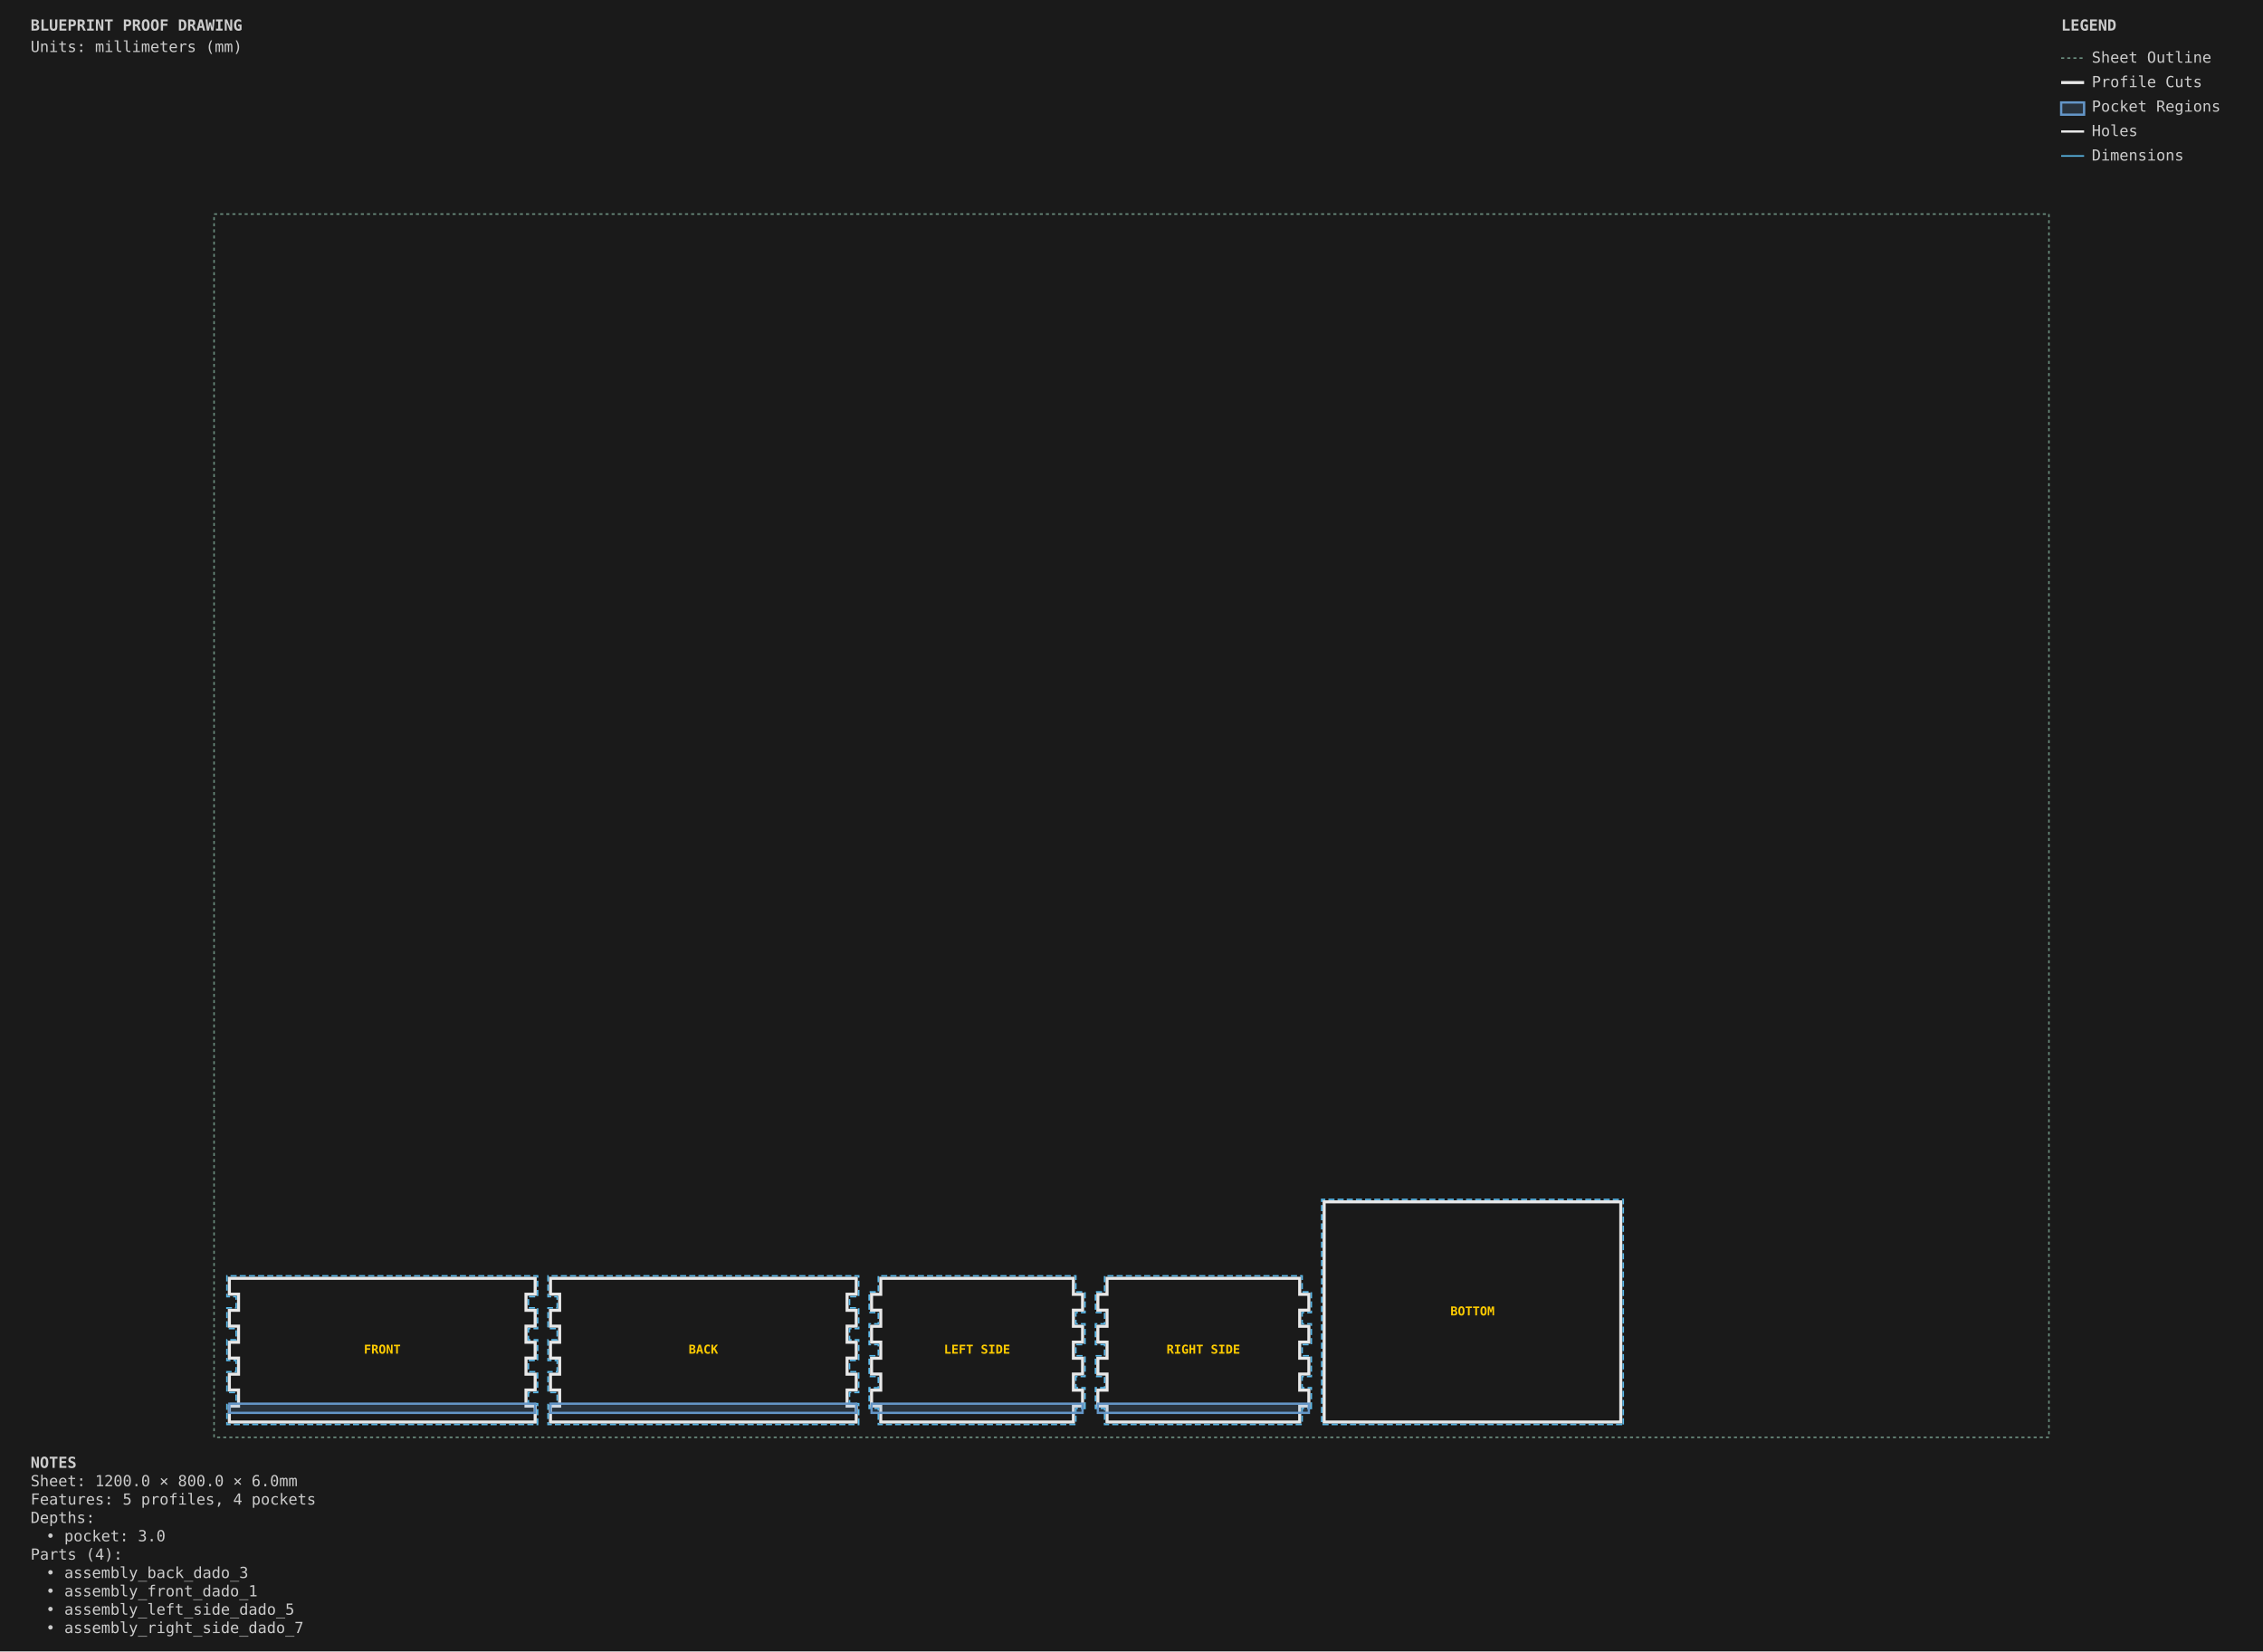
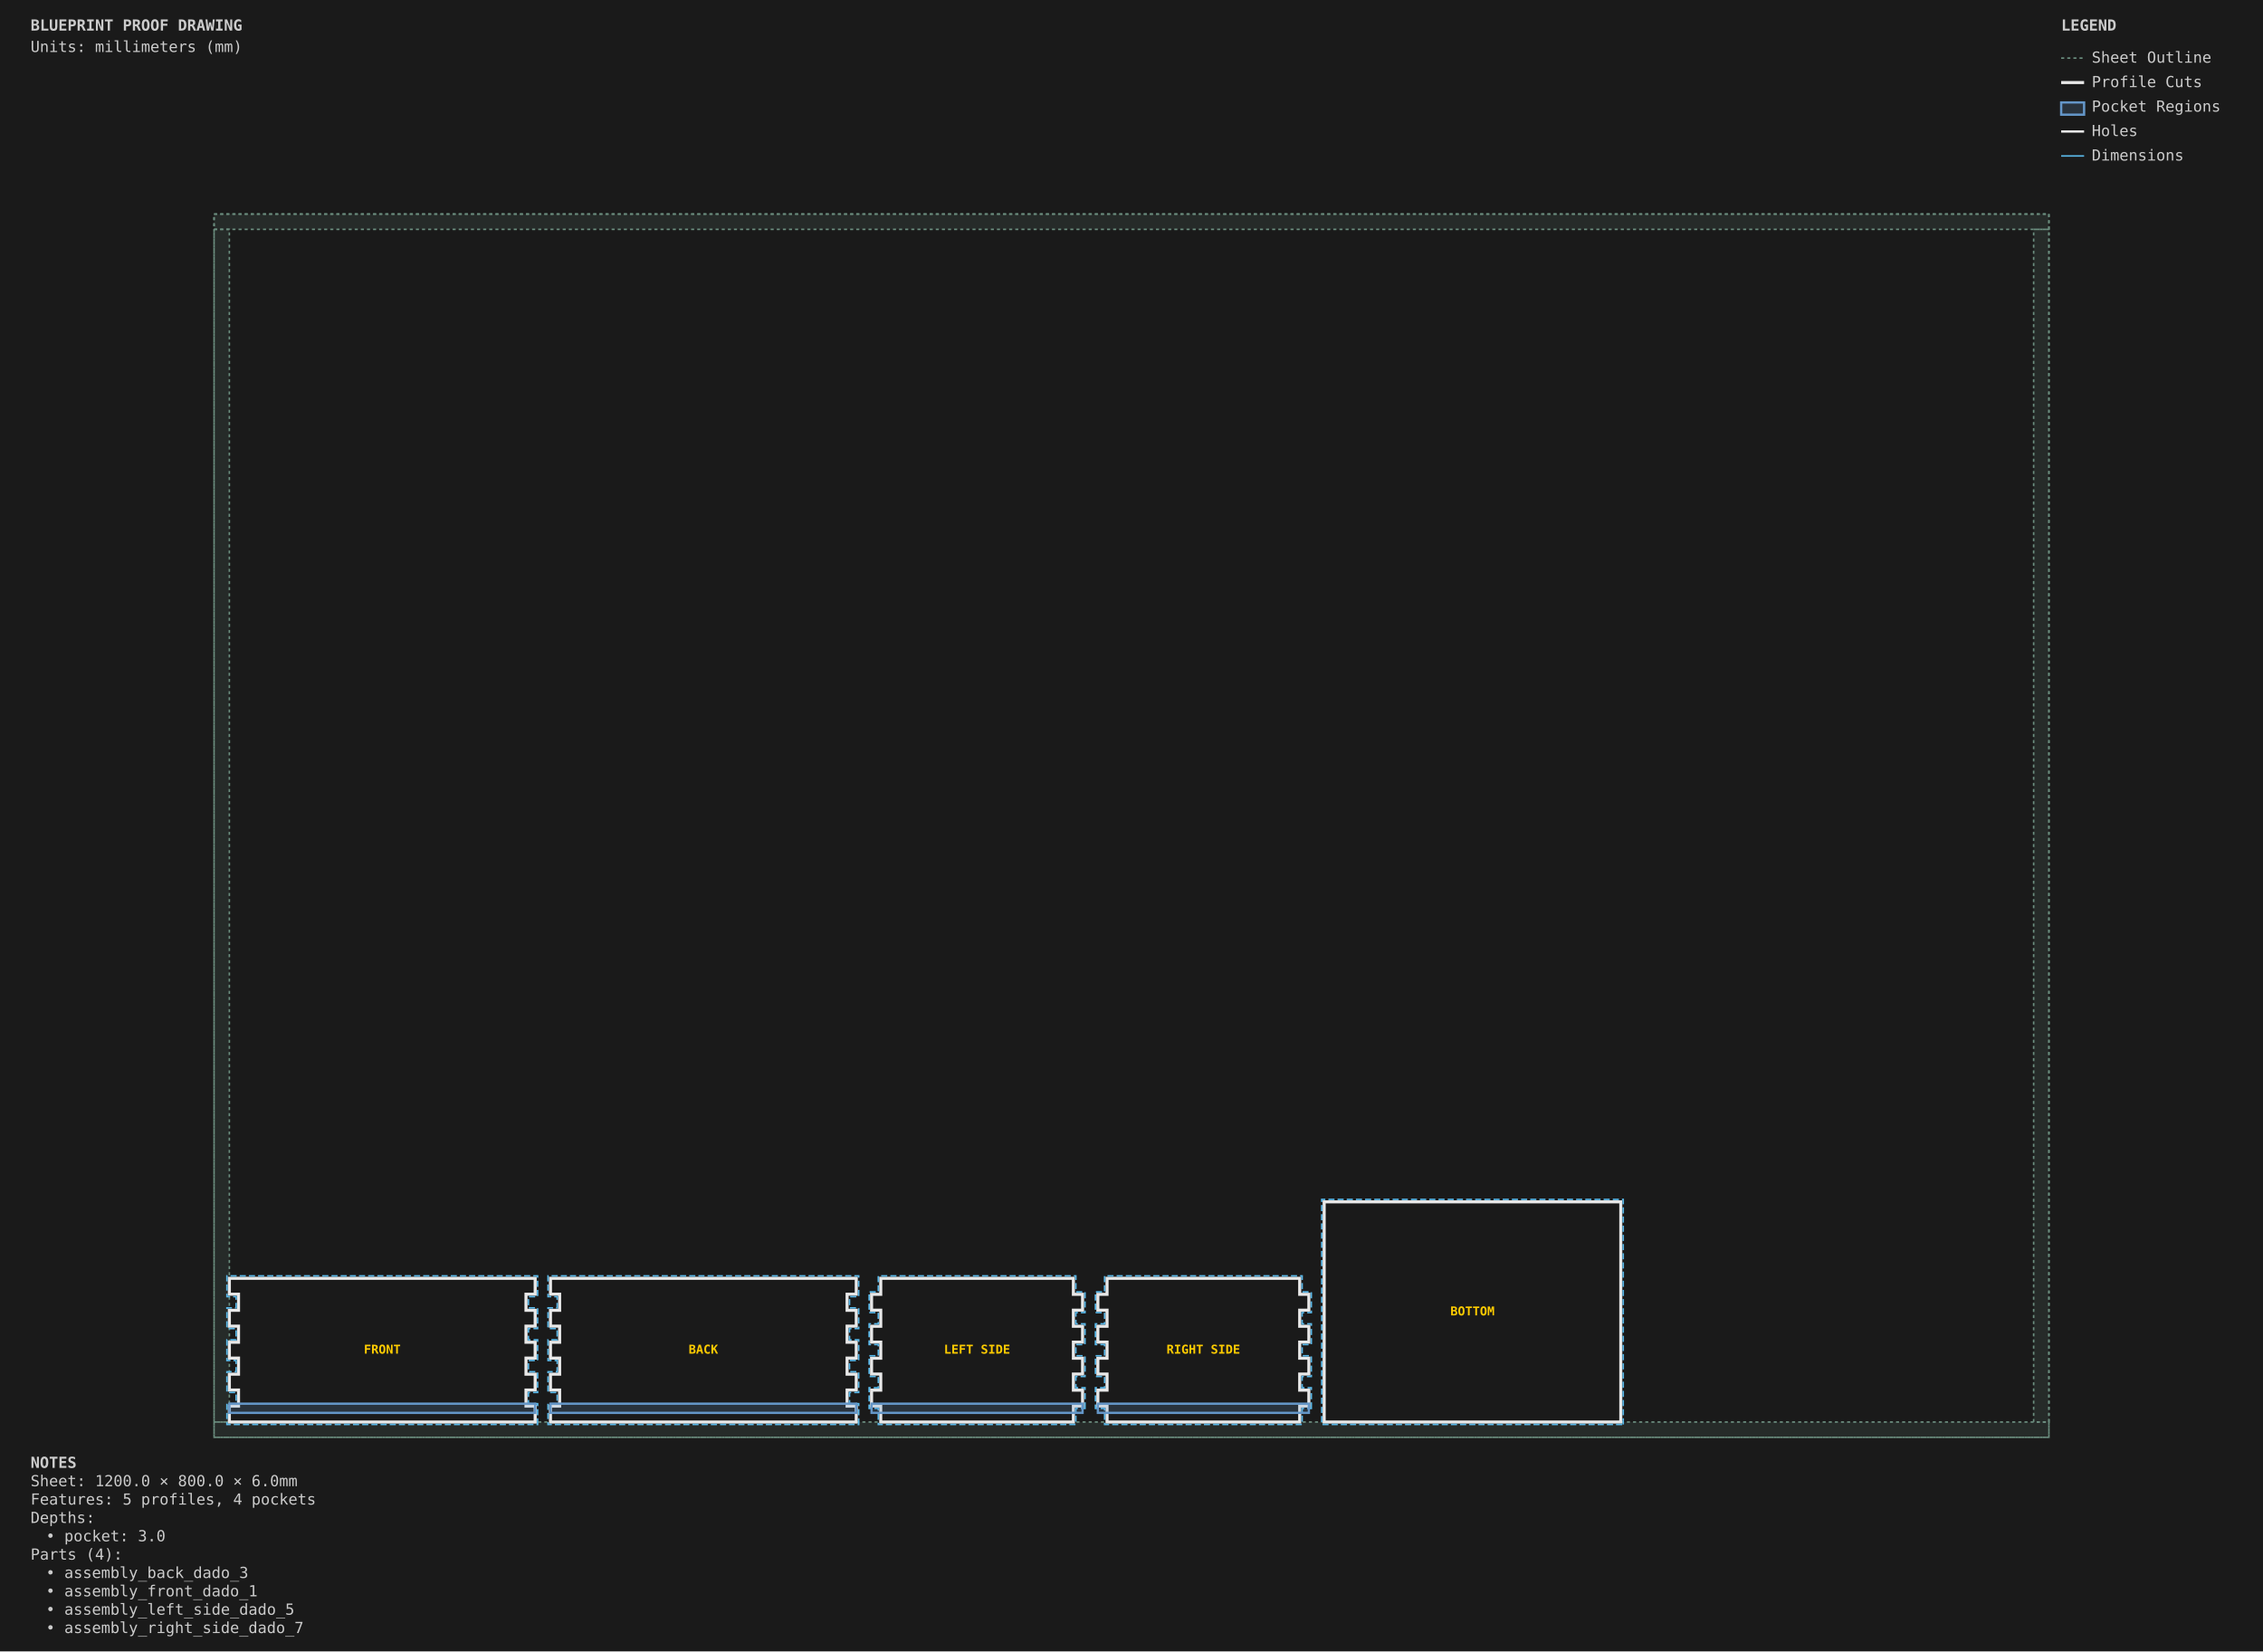
<svg xmlns="http://www.w3.org/2000/svg" viewBox="0 0 1480.0 1080.0" width="1480.0mm" height="1080.0mm">
  <style>
        .sheet-outline { stroke: #6b8e7f; stroke-width: 1; fill: none; stroke-dasharray: 2,2; }
        .profile-cuts { stroke: #e8e8e8; stroke-width: 2; fill: none; }
        .profile-toolpaths { stroke: #5ab9ea; stroke-width: 1; fill: none; stroke-dasharray: 4,2; }
        .waste-cuts { stroke: #ff9500; stroke-width: 2; fill: none; stroke-dasharray: 8,4; }
        .pocket-regions { stroke: #6496c8; stroke-width: 1.5; fill: #6496c8; fill-opacity: 0.2; }
        .holes { stroke: #e8e8e8; stroke-width: 1.5; fill: none; }
        .engrave-paths { stroke: #888888; stroke-width: 0.25; fill: none; }
        .construction { stroke: #6b8e7f; stroke-width: 0.5; fill: none; stroke-dasharray: 2,2; }
        .dimensions { stroke: #5ab9ea; stroke-width: 1; fill: none; }
        .dimension-text { fill: #5ab9ea; font-family: monospace; font-size: 10px; }
        .gap-dimensions { stroke: #ff9500; stroke-width: 1; fill: none; }
        .gap-text { fill: #ff9500; font-family: monospace; font-size: 10px; }
        .notes { fill: #cccccc; font-family: monospace; font-size: 10px; }
        .legend { fill: #cccccc; font-family: monospace; font-size: 10px; }
        .part-label { fill: #ffcc00; font-family: monospace; font-size: 8px; font-weight: bold; }
        .edge-label { fill: #ffcc00; font-family: monospace; font-size: 7px; }
    </style>
  <rect x="0" y="0" width="1480.0" height="1080.0" fill="#1a1a1a" />
  <g id="SHEET_OUTLINE" class="sheet-outline">
    <rect x="140" y="140" width="1200.0" height="800.0" />
+     <g class="margin-zone">
+       <rect x="140" y="140" width="1200.0" height="10.0" fill="#6b8e7f" fill-opacity="0.15" />
+       <rect x="140" y="930.0" width="1200.0" height="10.0" fill="#6b8e7f" fill-opacity="0.15" />
+       <rect x="140" y="150.0" width="10.0" height="780.0" fill="#6b8e7f" fill-opacity="0.15" />
+       <rect x="1330.0" y="150.0" width="10.0" height="780.0" fill="#6b8e7f" fill-opacity="0.15" />
+     </g>
  </g>
  <g id="PROFILE_CUTS" class="profile-cuts">
    <path d="M 350.000 930.000 L 350.000 919.593 L 344.000 919.593 L 344.000 909.074 L 350.000 909.074 L 350.000 898.704 L 344.000 898.704 L 344.000 888.185 L 350.000 888.185 L 350.000 877.815 L 344.000 877.815 L 344.000 867.296 L 350.000 867.296 L 350.000 856.926 L 344.000 856.926 L 344.000 846.407 L 350.000 846.407 L 350.000 836.000 L 150.000 836.000 L 150.000 846.407 L 156.000 846.407 L 156.000 856.926 L 150.000 856.926 L 150.000 867.296 L 156.000 867.296 L 156.000 877.815 L 150.000 877.815 L 150.000 888.185 L 156.000 888.185 L 156.000 898.704 L 150.000 898.704 L 150.000 909.074 L 156.000 909.074 L 156.000 919.593 L 150.000 919.593 L 150.000 930.000 Z" fill-rule="evenodd" />
    <path d="M 560.000 930.000 L 560.000 919.593 L 554.000 919.593 L 554.000 909.074 L 560.000 909.074 L 560.000 898.704 L 554.000 898.704 L 554.000 888.185 L 560.000 888.185 L 560.000 877.815 L 554.000 877.815 L 554.000 867.296 L 560.000 867.296 L 560.000 856.926 L 554.000 856.926 L 554.000 846.407 L 560.000 846.407 L 560.000 836.000 L 360.000 836.000 L 360.000 846.407 L 366.000 846.407 L 366.000 856.926 L 360.000 856.926 L 360.000 867.296 L 366.000 867.296 L 366.000 877.815 L 360.000 877.815 L 360.000 888.185 L 366.000 888.185 L 366.000 898.704 L 360.000 898.704 L 360.000 909.074 L 366.000 909.074 L 366.000 919.593 L 360.000 919.593 L 360.000 930.000 Z" fill-rule="evenodd" />
    <path d="M 708.000 919.518 L 708.000 909.149 L 702.000 909.149 L 702.000 898.629 L 708.000 898.629 L 708.000 888.260 L 702.000 888.260 L 702.000 877.740 L 708.000 877.740 L 708.000 867.371 L 702.000 867.371 L 702.000 856.851 L 708.000 856.851 L 708.000 846.482 L 702.000 846.482 L 702.000 836.000 L 576.000 836.000 L 576.000 846.482 L 570.000 846.482 L 570.000 856.851 L 576.000 856.851 L 576.000 867.371 L 570.000 867.371 L 570.000 877.740 L 576.000 877.740 L 576.000 888.260 L 570.000 888.260 L 570.000 898.629 L 576.000 898.629 L 576.000 909.149 L 570.000 909.149 L 570.000 919.518 L 576.000 919.518 L 576.000 930.000 L 702.000 930.000 L 702.000 919.518 Z" fill-rule="evenodd" />
    <path d="M 856.000 919.518 L 856.000 909.149 L 850.000 909.149 L 850.000 898.629 L 856.000 898.629 L 856.000 888.260 L 850.000 888.260 L 850.000 877.740 L 856.000 877.740 L 856.000 867.371 L 850.000 867.371 L 850.000 856.851 L 856.000 856.851 L 856.000 846.482 L 850.000 846.482 L 850.000 836.000 L 724.000 836.000 L 724.000 846.482 L 718.000 846.482 L 718.000 856.851 L 724.000 856.851 L 724.000 867.371 L 718.000 867.371 L 718.000 877.740 L 724.000 877.740 L 724.000 888.260 L 718.000 888.260 L 718.000 898.629 L 724.000 898.629 L 724.000 909.149 L 718.000 909.149 L 718.000 919.518 L 724.000 919.518 L 724.000 930.000 L 850.000 930.000 L 850.000 919.518 Z" fill-rule="evenodd" />
    <path d="M 1060.000 930.000 L 1060.000 786.000 L 866.000 786.000 L 866.000 930.000 Z" fill-rule="evenodd" />
  </g>
  <g id="PROFILE_TOOLPATHS" class="profile-toolpaths">
    <path d="M 351.587 931.587 L 351.587 918.006 L 345.587 918.006 L 345.587 910.661 L 351.587 910.661 L 351.587 897.117 L 345.587 897.117 L 345.587 889.772 L 351.587 889.772 L 351.587 876.228 L 345.587 876.228 L 345.587 868.883 L 351.587 868.883 L 351.587 855.339 L 345.587 855.339 L 345.587 847.994 L 351.587 847.994 L 351.587 834.413 L 148.412 834.413 L 148.412 847.994 L 154.412 847.994 L 154.412 855.339 L 148.412 855.339 L 148.412 868.883 L 154.412 868.883 L 154.412 876.228 L 148.412 876.228 L 148.412 889.772 L 154.412 889.772 L 154.412 897.117 L 148.412 897.117 L 148.412 910.661 L 154.412 910.661 L 154.412 918.006 L 148.412 918.006 L 148.412 931.587 Z" fill-rule="evenodd" />
    <path d="M 561.587 931.587 L 561.587 918.006 L 555.587 918.006 L 555.587 910.661 L 561.587 910.661 L 561.587 897.117 L 555.587 897.117 L 555.587 889.772 L 561.587 889.772 L 561.587 876.228 L 555.587 876.228 L 555.587 868.883 L 561.587 868.883 L 561.587 855.339 L 555.587 855.339 L 555.587 847.994 L 561.587 847.994 L 561.587 834.413 L 358.413 834.413 L 358.413 847.994 L 364.413 847.994 L 364.413 855.339 L 358.413 855.339 L 358.413 868.883 L 364.413 868.883 L 364.413 876.228 L 358.413 876.228 L 358.413 889.772 L 364.413 889.772 L 364.413 897.117 L 358.413 897.117 L 358.413 910.661 L 364.413 910.661 L 364.413 918.006 L 358.413 918.006 L 358.413 931.587 Z" fill-rule="evenodd" />
    <path d="M 709.587 921.106 L 709.587 907.561 L 703.587 907.561 L 703.587 900.217 L 709.587 900.217 L 709.587 886.672 L 703.587 886.672 L 703.587 879.328 L 709.587 879.328 L 709.587 865.783 L 703.587 865.783 L 703.587 858.439 L 709.587 858.439 L 709.587 844.894 L 703.587 844.894 L 703.587 834.413 L 574.413 834.413 L 574.413 844.894 L 568.413 844.894 L 568.413 858.439 L 574.413 858.439 L 574.413 865.783 L 568.413 865.783 L 568.413 879.328 L 574.413 879.328 L 574.413 886.672 L 568.413 886.672 L 568.413 900.217 L 574.413 900.217 L 574.413 907.561 L 568.413 907.561 L 568.413 921.106 L 574.413 921.106 L 574.413 931.587 L 703.587 931.587 L 703.587 921.106 Z" fill-rule="evenodd" />
    <path d="M 857.587 921.106 L 857.587 907.561 L 851.587 907.561 L 851.587 900.217 L 857.587 900.217 L 857.587 886.672 L 851.587 886.672 L 851.587 879.328 L 857.587 879.328 L 857.587 865.783 L 851.587 865.783 L 851.587 858.439 L 857.587 858.439 L 857.587 844.894 L 851.587 844.894 L 851.587 834.413 L 722.413 834.413 L 722.413 844.894 L 716.413 844.894 L 716.413 858.439 L 722.413 858.439 L 722.413 865.783 L 716.413 865.783 L 716.413 879.328 L 722.413 879.328 L 722.413 886.672 L 716.413 886.672 L 716.413 900.217 L 722.413 900.217 L 722.413 907.561 L 716.413 907.561 L 716.413 921.106 L 722.413 921.106 L 722.413 931.587 L 851.587 931.587 L 851.587 921.106 Z" fill-rule="evenodd" />
    <path d="M 1061.588 931.587 L 1061.588 784.413 L 864.413 784.413 L 864.413 931.587 Z" fill-rule="evenodd" />
  </g>
  <g id="WASTE_CUTS" class="waste-cuts" />
  <g id="POCKET_REGIONS" class="pocket-regions">
    <rect x="150.0" y="918.0" width="200.0" height="6.0" />
    <rect x="360.0" y="918.0" width="200.0" height="6.0" />
    <rect x="570.0" y="918.0" width="138.0" height="6.0" />
    <rect x="718.0" y="918.0" width="138.0" height="6.0" />
  </g>
  <g id="ENGRAVE_PATHS" class="engrave-paths" />
  <g id="HOLES" class="holes" />
  <g id="LABELS" class="labels">
    <text x="250.0" y="883.0" class="part-label" text-anchor="middle" dominant-baseline="middle">FRONT</text>
    <text x="460.0" y="883.0" class="part-label" text-anchor="middle" dominant-baseline="middle">BACK</text>
    <text x="639.0" y="883.0" class="part-label" text-anchor="middle" dominant-baseline="middle">LEFT SIDE</text>
    <text x="787.0" y="883.0" class="part-label" text-anchor="middle" dominant-baseline="middle">RIGHT SIDE</text>
    <text x="963.0" y="858.0" class="part-label" text-anchor="middle" dominant-baseline="middle">BOTTOM</text>
  </g>
  <g id="EDGE_COLORS" class="edge-colors" />
  <g id="CONSTRUCTION" class="construction" />
  <g id="DIMENSIONS" class="dimensions" />
  <g id="NOTES" class="notes">
    <text x="20" y="960.0" class="notes" font-weight="bold">NOTES</text>
    <text x="20" y="972.0" class="notes">Sheet: 1200.0 × 800.0 × 6.0mm</text>
    <text x="20" y="984.0" class="notes">Features: 5 profiles, 4 pockets</text>
    <text x="20" y="996.0" class="notes">Depths:</text>
    <text x="30" y="1008.0" class="notes">• pocket: 3.0</text>
    <text x="20" y="1020.0" class="notes">Parts (4):</text>
    <text x="30" y="1032.0" class="notes">• assembly_back_dado_3</text>
    <text x="30" y="1044.0" class="notes">• assembly_front_dado_1</text>
    <text x="30" y="1056.0" class="notes">• assembly_left_side_dado_5</text>
    <text x="30" y="1068.0" class="notes">• assembly_right_side_dado_7</text>
  </g>
  <g id="TITLE_BLOCK" class="title-block">
    <text x="20" y="20" class="notes" font-weight="bold" font-size="14px">BLUEPRINT PROOF DRAWING</text>
    <text x="20" y="34" class="notes" font-size="9px">Units: millimeters (mm)</text>
  </g>
  <g id="LEGEND" class="legend">
    <text x="1348.0" y="20" class="legend" font-weight="bold">LEGEND</text>
    <line x1="1348.0" y1="38" x2="1363.0" y2="38" stroke="#6b8e7f" stroke-width="1" stroke-dasharray="2,2" />
    <text x="1368.0" y="41" class="legend">Sheet Outline</text>
    <line x1="1348.0" y1="54" x2="1363.0" y2="54" stroke="#e8e8e8" stroke-width="2" />
    <text x="1368.0" y="57" class="legend">Profile Cuts</text>
    <rect x="1348.0" y="67" width="15.0" height="8" stroke="#6496c8" stroke-width="1.5" fill="#6496c8" fill-opacity="0.2" />
    <text x="1368.0" y="73" class="legend">Pocket Regions</text>
    <line x1="1348.0" y1="86" x2="1363.0" y2="86" stroke="#e8e8e8" stroke-width="1.5" />
    <text x="1368.0" y="89" class="legend">Holes</text>
    <line x1="1348.0" y1="102" x2="1363.0" y2="102" stroke="#5ab9ea" stroke-width="1" />
    <text x="1368.0" y="105" class="legend">Dimensions</text>
  </g>
</svg>
